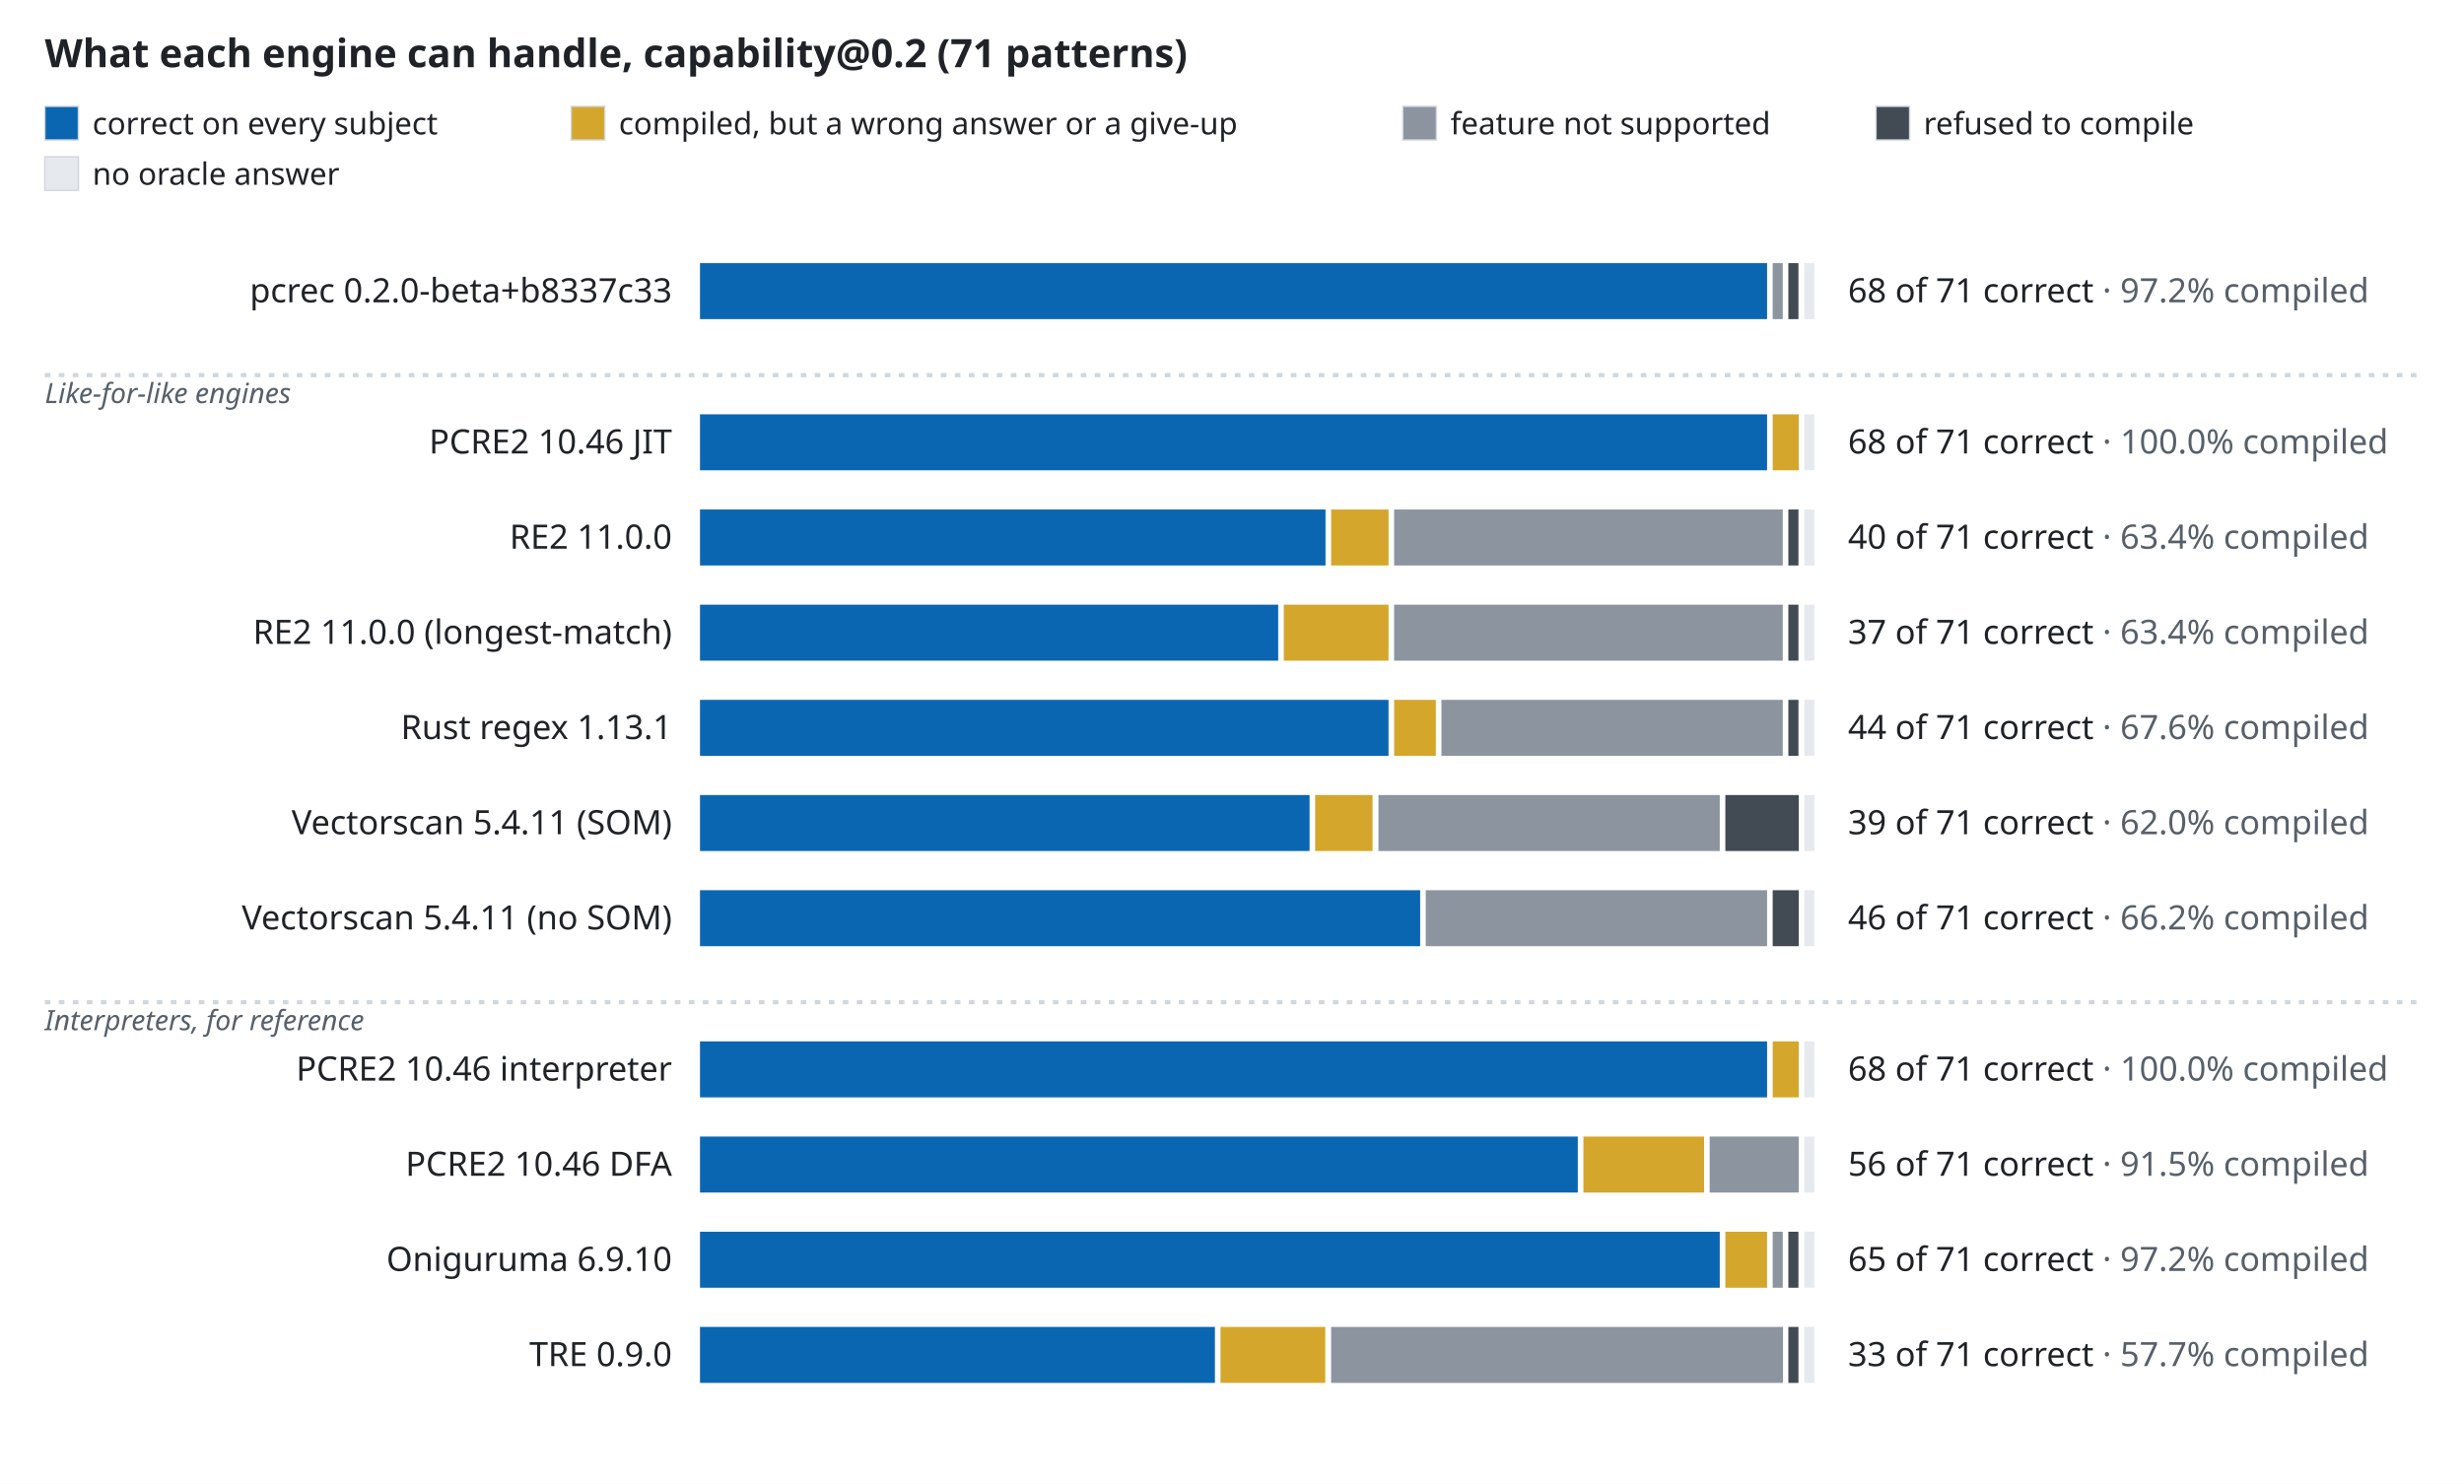
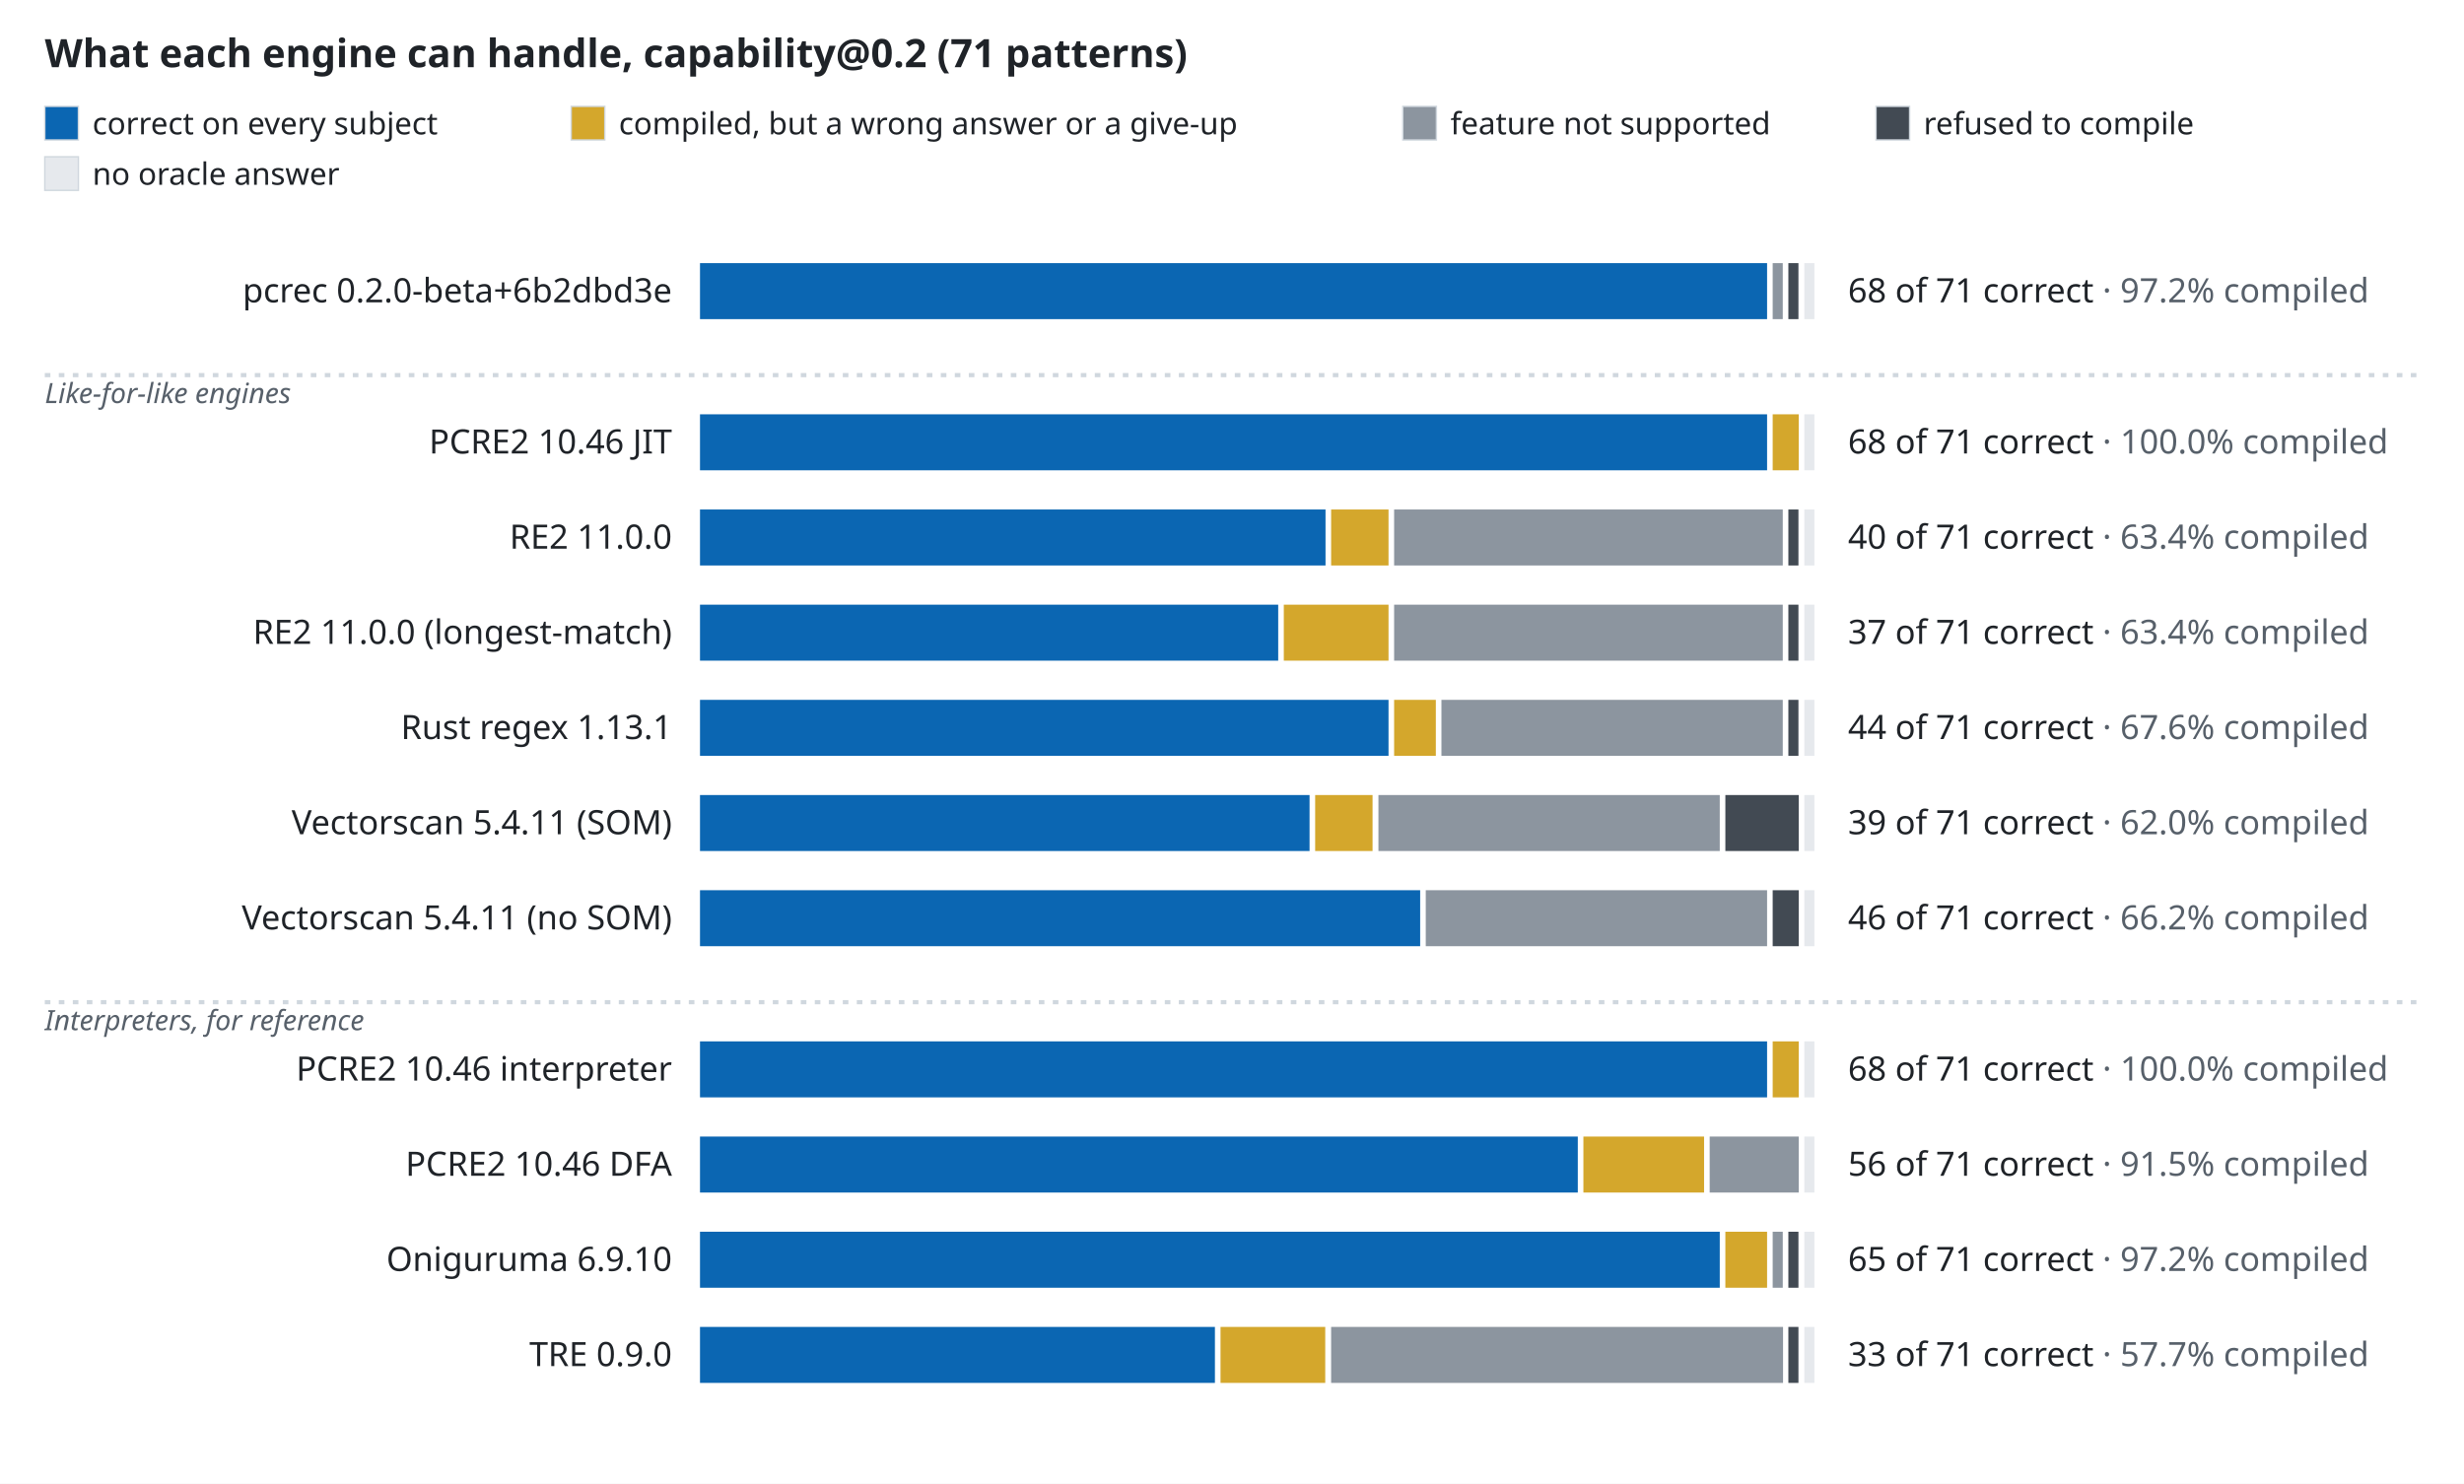
<svg xmlns="http://www.w3.org/2000/svg" width="880" height="530" viewBox="0 0 880 530" role="img" aria-label="What each engine can handle: for each engine, how many of the set's 71 patterns it answers correctly, answers wrongly or gives up on, does not support, or refuses to compile">
  <rect width="880" height="530" fill="#ffffff" />
  <text x="16" y="24" font-family="sans-serif" font-size="14" font-weight="bold" fill="#1f2328">What each engine can handle, capability@0.2 (71 patterns)</text>
  <rect x="16" y="38" width="12" height="12" fill="#0b66b2" stroke="#d0d7de" stroke-width="0.5" />
  <text x="33" y="48" font-family="sans-serif" font-size="11" fill="#1f2328">correct on every subject</text>
  <rect x="204" y="38" width="12" height="12" fill="#d4a72c" stroke="#d0d7de" stroke-width="0.5" />
  <text x="221" y="48" font-family="sans-serif" font-size="11" fill="#1f2328">compiled, but a wrong answer or a give-up</text>
  <rect x="501" y="38" width="12" height="12" fill="#8c959f" stroke="#d0d7de" stroke-width="0.5" />
  <text x="518" y="48" font-family="sans-serif" font-size="11" fill="#1f2328">feature not supported</text>
  <rect x="670" y="38" width="12" height="12" fill="#424a53" stroke="#d0d7de" stroke-width="0.5" />
  <text x="687" y="48" font-family="sans-serif" font-size="11" fill="#1f2328">refused to compile</text>
  <rect x="16" y="56" width="12" height="12" fill="#e6e9ed" stroke="#d0d7de" stroke-width="0.5" />
  <text x="33" y="66" font-family="sans-serif" font-size="11" fill="#1f2328">no oracle answer</text>
-   <text x="240" y="108.0" text-anchor="end" font-family="sans-serif" font-size="12" fill="#1f2328">pcrec 0.2.0-beta+b8337c33</text>
+   <text x="240" y="108.0" text-anchor="end" font-family="sans-serif" font-size="12" fill="#1f2328">pcrec 0.2.0-beta+6b2dbd3e</text>
  <rect x="250.0" y="94" width="381.1" height="20" fill="#0b66b2" />
  <rect x="633.1" y="94" width="3.6" height="20" fill="#8c959f" />
  <rect x="638.7" y="94" width="3.6" height="20" fill="#424a53" />
  <rect x="644.4" y="94" width="3.6" height="20" fill="#e6e9ed" />
  <text x="660" y="108.0" font-family="sans-serif" font-size="12" fill="#1f2328">68 of 71 correct <tspan fill="#57606a">· 97.2% compiled</tspan>
  </text>
  <line x1="16" y1="134" x2="864" y2="134" stroke="#d0d7de" stroke-width="1.5" stroke-dasharray="2 3" />
  <text x="16" y="144" font-family="sans-serif" font-size="10" font-style="italic" fill="#57606a">Like-for-like engines</text>
  <text x="240" y="162.0" text-anchor="end" font-family="sans-serif" font-size="12" fill="#1f2328">PCRE2 10.46 JIT</text>
  <rect x="250.0" y="148" width="381.1" height="20" fill="#0b66b2" />
  <rect x="633.1" y="148" width="9.3" height="20" fill="#d4a72c" />
  <rect x="644.4" y="148" width="3.6" height="20" fill="#e6e9ed" />
  <text x="660" y="162.0" font-family="sans-serif" font-size="12" fill="#1f2328">68 of 71 correct <tspan fill="#57606a">· 100.0% compiled</tspan>
  </text>
  <text x="240" y="196.0" text-anchor="end" font-family="sans-serif" font-size="12" fill="#1f2328">RE2 11.0.0</text>
  <rect x="250.0" y="182" width="223.4" height="20" fill="#0b66b2" />
  <rect x="475.4" y="182" width="20.5" height="20" fill="#d4a72c" />
  <rect x="497.9" y="182" width="138.8" height="20" fill="#8c959f" />
  <rect x="638.7" y="182" width="3.6" height="20" fill="#424a53" />
  <rect x="644.4" y="182" width="3.6" height="20" fill="#e6e9ed" />
  <text x="660" y="196.0" font-family="sans-serif" font-size="12" fill="#1f2328">40 of 71 correct <tspan fill="#57606a">· 63.4% compiled</tspan>
  </text>
  <text x="240" y="230.0" text-anchor="end" font-family="sans-serif" font-size="12" fill="#1f2328">RE2 11.0.0 (longest-match)</text>
  <rect x="250.0" y="216" width="206.5" height="20" fill="#0b66b2" />
  <rect x="458.5" y="216" width="37.4" height="20" fill="#d4a72c" />
  <rect x="497.9" y="216" width="138.8" height="20" fill="#8c959f" />
  <rect x="638.7" y="216" width="3.6" height="20" fill="#424a53" />
  <rect x="644.4" y="216" width="3.6" height="20" fill="#e6e9ed" />
  <text x="660" y="230.0" font-family="sans-serif" font-size="12" fill="#1f2328">37 of 71 correct <tspan fill="#57606a">· 63.4% compiled</tspan>
  </text>
  <text x="240" y="264.0" text-anchor="end" font-family="sans-serif" font-size="12" fill="#1f2328">Rust regex 1.13.1</text>
  <rect x="250.0" y="250" width="245.9" height="20" fill="#0b66b2" />
  <rect x="497.9" y="250" width="14.9" height="20" fill="#d4a72c" />
  <rect x="514.8" y="250" width="121.9" height="20" fill="#8c959f" />
  <rect x="638.7" y="250" width="3.6" height="20" fill="#424a53" />
  <rect x="644.4" y="250" width="3.6" height="20" fill="#e6e9ed" />
  <text x="660" y="264.0" font-family="sans-serif" font-size="12" fill="#1f2328">44 of 71 correct <tspan fill="#57606a">· 67.6% compiled</tspan>
  </text>
  <text x="240" y="298.0" text-anchor="end" font-family="sans-serif" font-size="12" fill="#1f2328">Vectorscan 5.4.11 (SOM)</text>
  <rect x="250.0" y="284" width="217.7" height="20" fill="#0b66b2" />
  <rect x="469.7" y="284" width="20.5" height="20" fill="#d4a72c" />
  <rect x="492.3" y="284" width="121.9" height="20" fill="#8c959f" />
  <rect x="616.2" y="284" width="26.2" height="20" fill="#424a53" />
  <rect x="644.4" y="284" width="3.6" height="20" fill="#e6e9ed" />
  <text x="660" y="298.0" font-family="sans-serif" font-size="12" fill="#1f2328">39 of 71 correct <tspan fill="#57606a">· 62.0% compiled</tspan>
  </text>
  <text x="240" y="332.0" text-anchor="end" font-family="sans-serif" font-size="12" fill="#1f2328">Vectorscan 5.4.11 (no SOM)</text>
  <rect x="250.0" y="318" width="257.2" height="20" fill="#0b66b2" />
  <rect x="509.2" y="318" width="121.9" height="20" fill="#8c959f" />
  <rect x="633.1" y="318" width="9.3" height="20" fill="#424a53" />
  <rect x="644.4" y="318" width="3.6" height="20" fill="#e6e9ed" />
  <text x="660" y="332.0" font-family="sans-serif" font-size="12" fill="#1f2328">46 of 71 correct <tspan fill="#57606a">· 66.2% compiled</tspan>
  </text>
  <line x1="16" y1="358" x2="864" y2="358" stroke="#d0d7de" stroke-width="1.5" stroke-dasharray="2 3" />
  <text x="16" y="368" font-family="sans-serif" font-size="10" font-style="italic" fill="#57606a">Interpreters, for reference</text>
  <text x="240" y="386.0" text-anchor="end" font-family="sans-serif" font-size="12" fill="#1f2328">PCRE2 10.46 interpreter</text>
  <rect x="250.0" y="372" width="381.1" height="20" fill="#0b66b2" />
  <rect x="633.1" y="372" width="9.3" height="20" fill="#d4a72c" />
  <rect x="644.4" y="372" width="3.6" height="20" fill="#e6e9ed" />
  <text x="660" y="386.0" font-family="sans-serif" font-size="12" fill="#1f2328">68 of 71 correct <tspan fill="#57606a">· 100.0% compiled</tspan>
  </text>
  <text x="240" y="420.0" text-anchor="end" font-family="sans-serif" font-size="12" fill="#1f2328">PCRE2 10.46 DFA</text>
  <rect x="250.0" y="406" width="313.5" height="20" fill="#0b66b2" />
  <rect x="565.5" y="406" width="43.1" height="20" fill="#d4a72c" />
  <rect x="610.6" y="406" width="31.8" height="20" fill="#8c959f" />
  <rect x="644.4" y="406" width="3.6" height="20" fill="#e6e9ed" />
  <text x="660" y="420.0" font-family="sans-serif" font-size="12" fill="#1f2328">56 of 71 correct <tspan fill="#57606a">· 91.5% compiled</tspan>
  </text>
  <text x="240" y="454.0" text-anchor="end" font-family="sans-serif" font-size="12" fill="#1f2328">Oniguruma 6.9.10</text>
  <rect x="250.0" y="440" width="364.2" height="20" fill="#0b66b2" />
  <rect x="616.2" y="440" width="14.9" height="20" fill="#d4a72c" />
  <rect x="633.1" y="440" width="3.6" height="20" fill="#8c959f" />
  <rect x="638.7" y="440" width="3.6" height="20" fill="#424a53" />
  <rect x="644.4" y="440" width="3.6" height="20" fill="#e6e9ed" />
  <text x="660" y="454.0" font-family="sans-serif" font-size="12" fill="#1f2328">65 of 71 correct <tspan fill="#57606a">· 97.2% compiled</tspan>
  </text>
  <text x="240" y="488.0" text-anchor="end" font-family="sans-serif" font-size="12" fill="#1f2328">TRE 0.9.0</text>
  <rect x="250.0" y="474" width="183.9" height="20" fill="#0b66b2" />
  <rect x="435.9" y="474" width="37.4" height="20" fill="#d4a72c" />
  <rect x="475.4" y="474" width="161.4" height="20" fill="#8c959f" />
  <rect x="638.7" y="474" width="3.6" height="20" fill="#424a53" />
  <rect x="644.4" y="474" width="3.6" height="20" fill="#e6e9ed" />
  <text x="660" y="488.0" font-family="sans-serif" font-size="12" fill="#1f2328">33 of 71 correct <tspan fill="#57606a">· 57.7% compiled</tspan>
  </text>
</svg>
